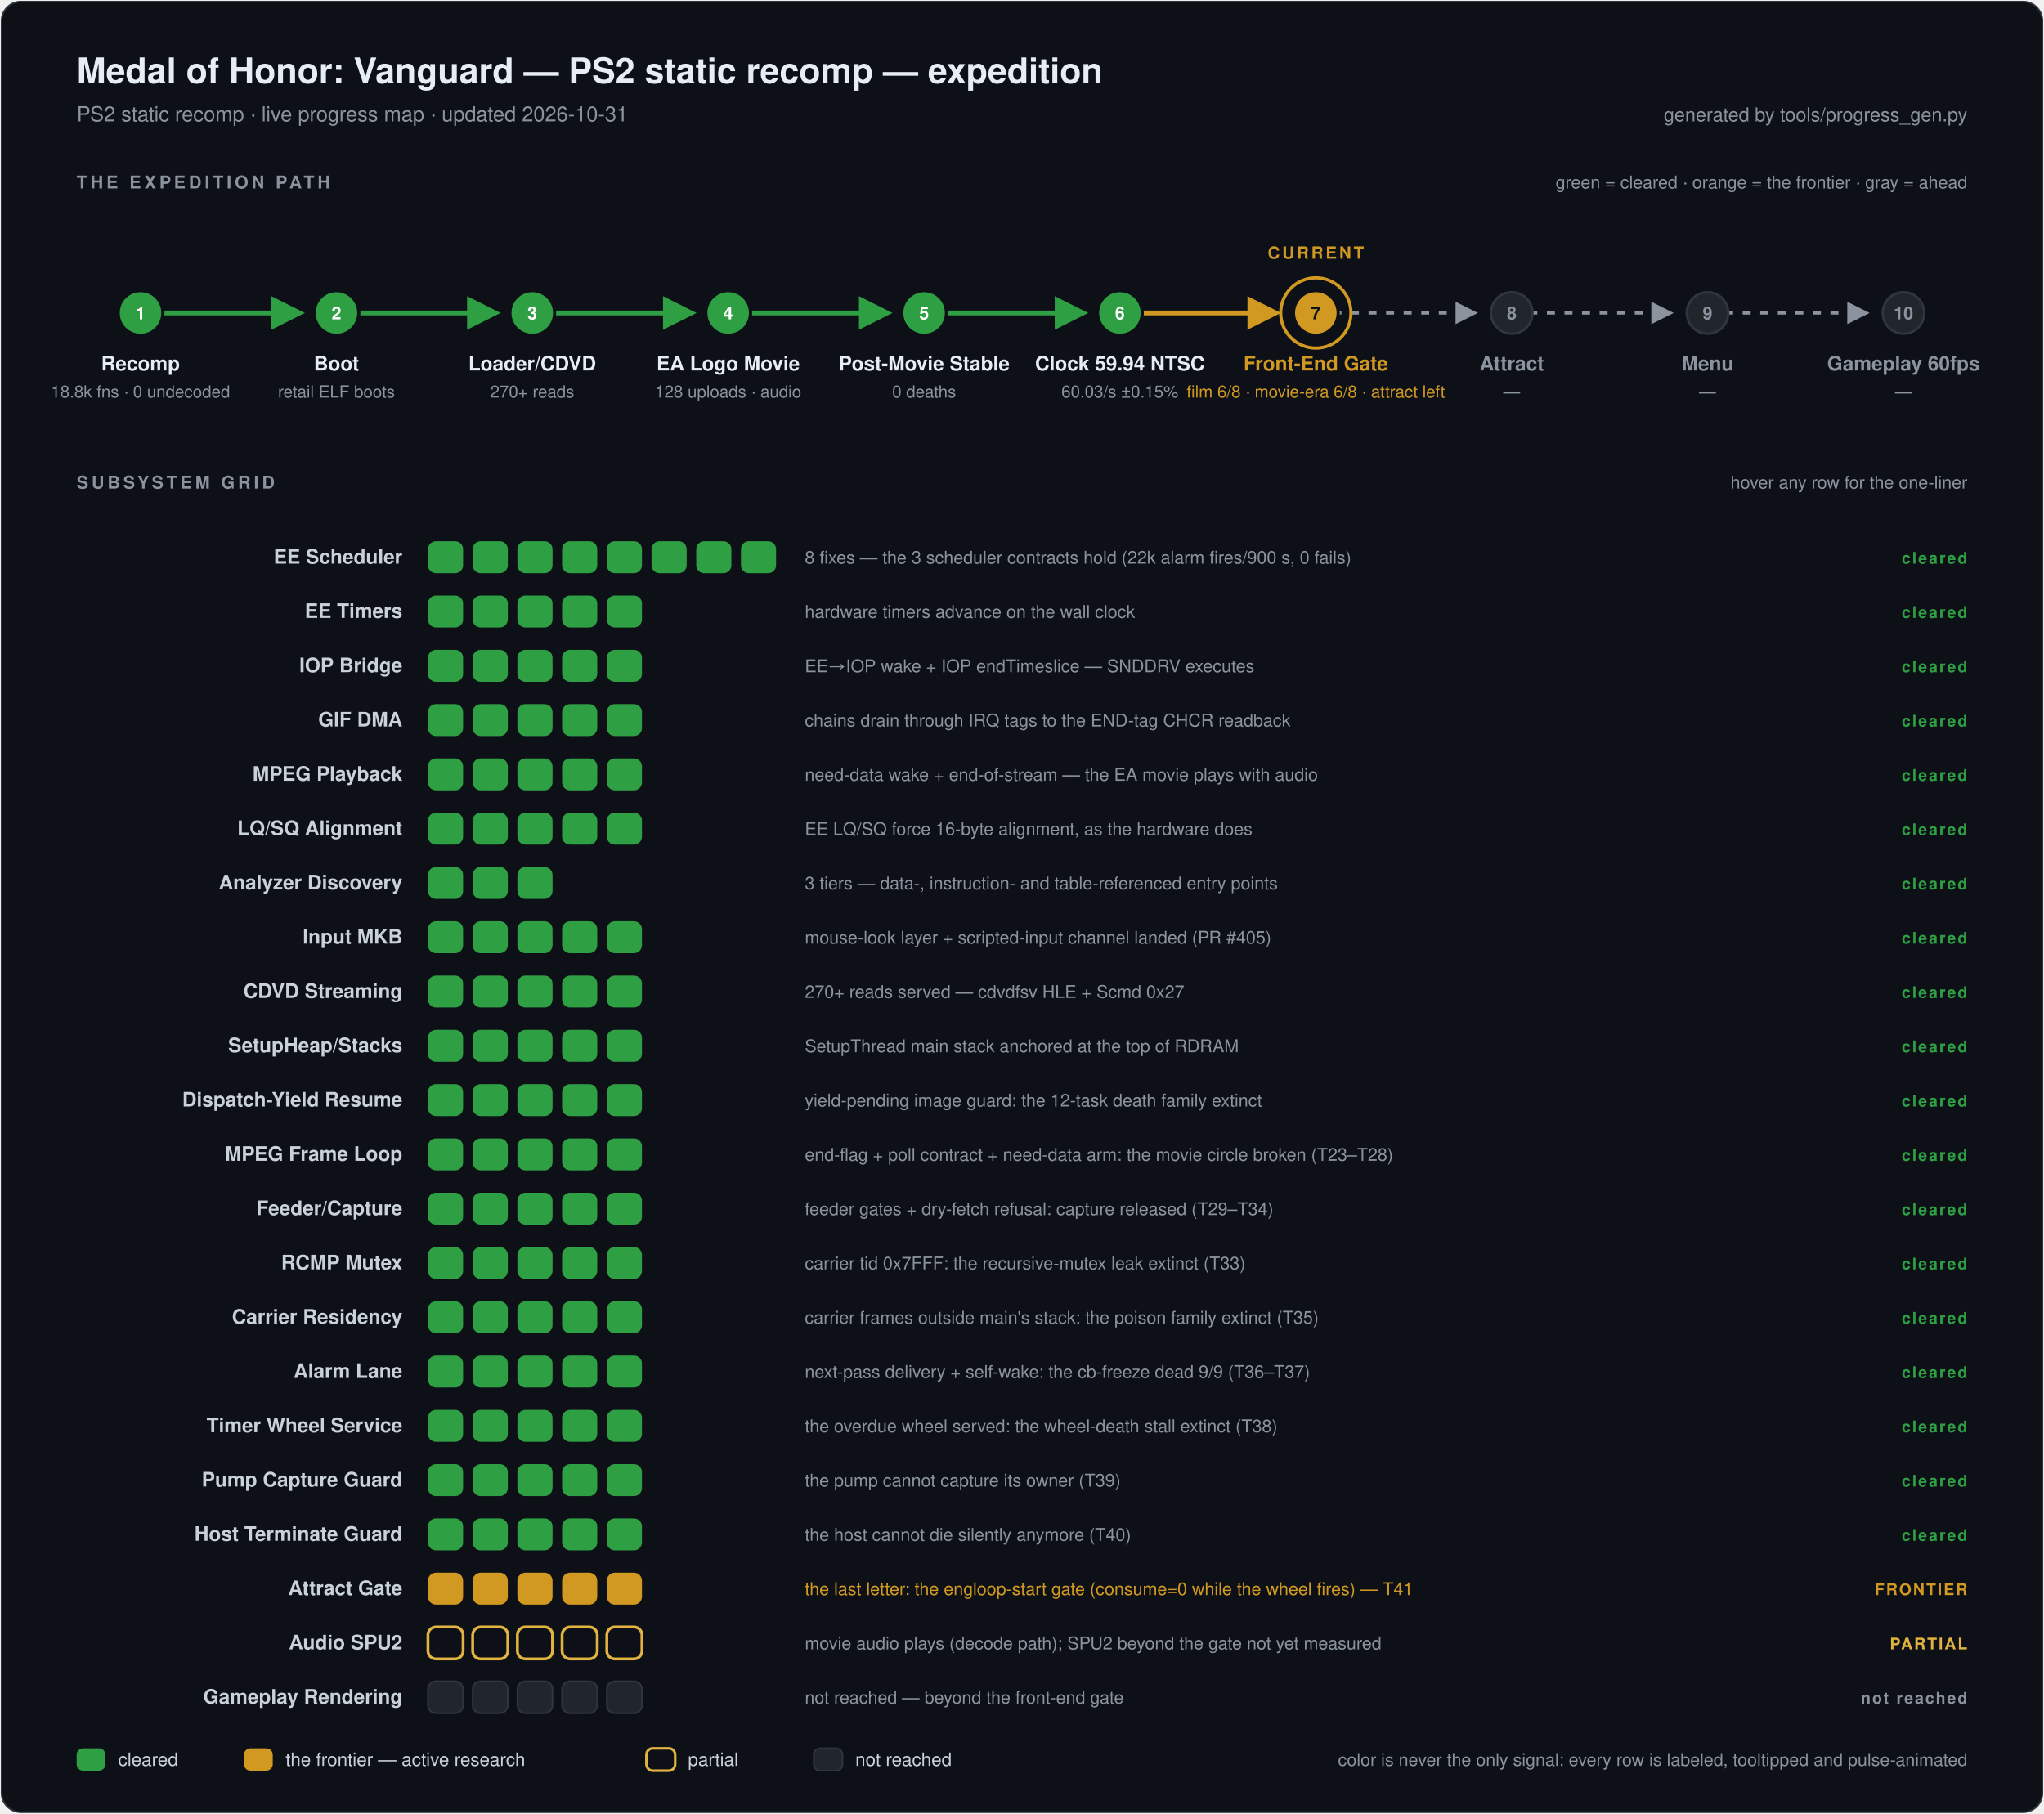
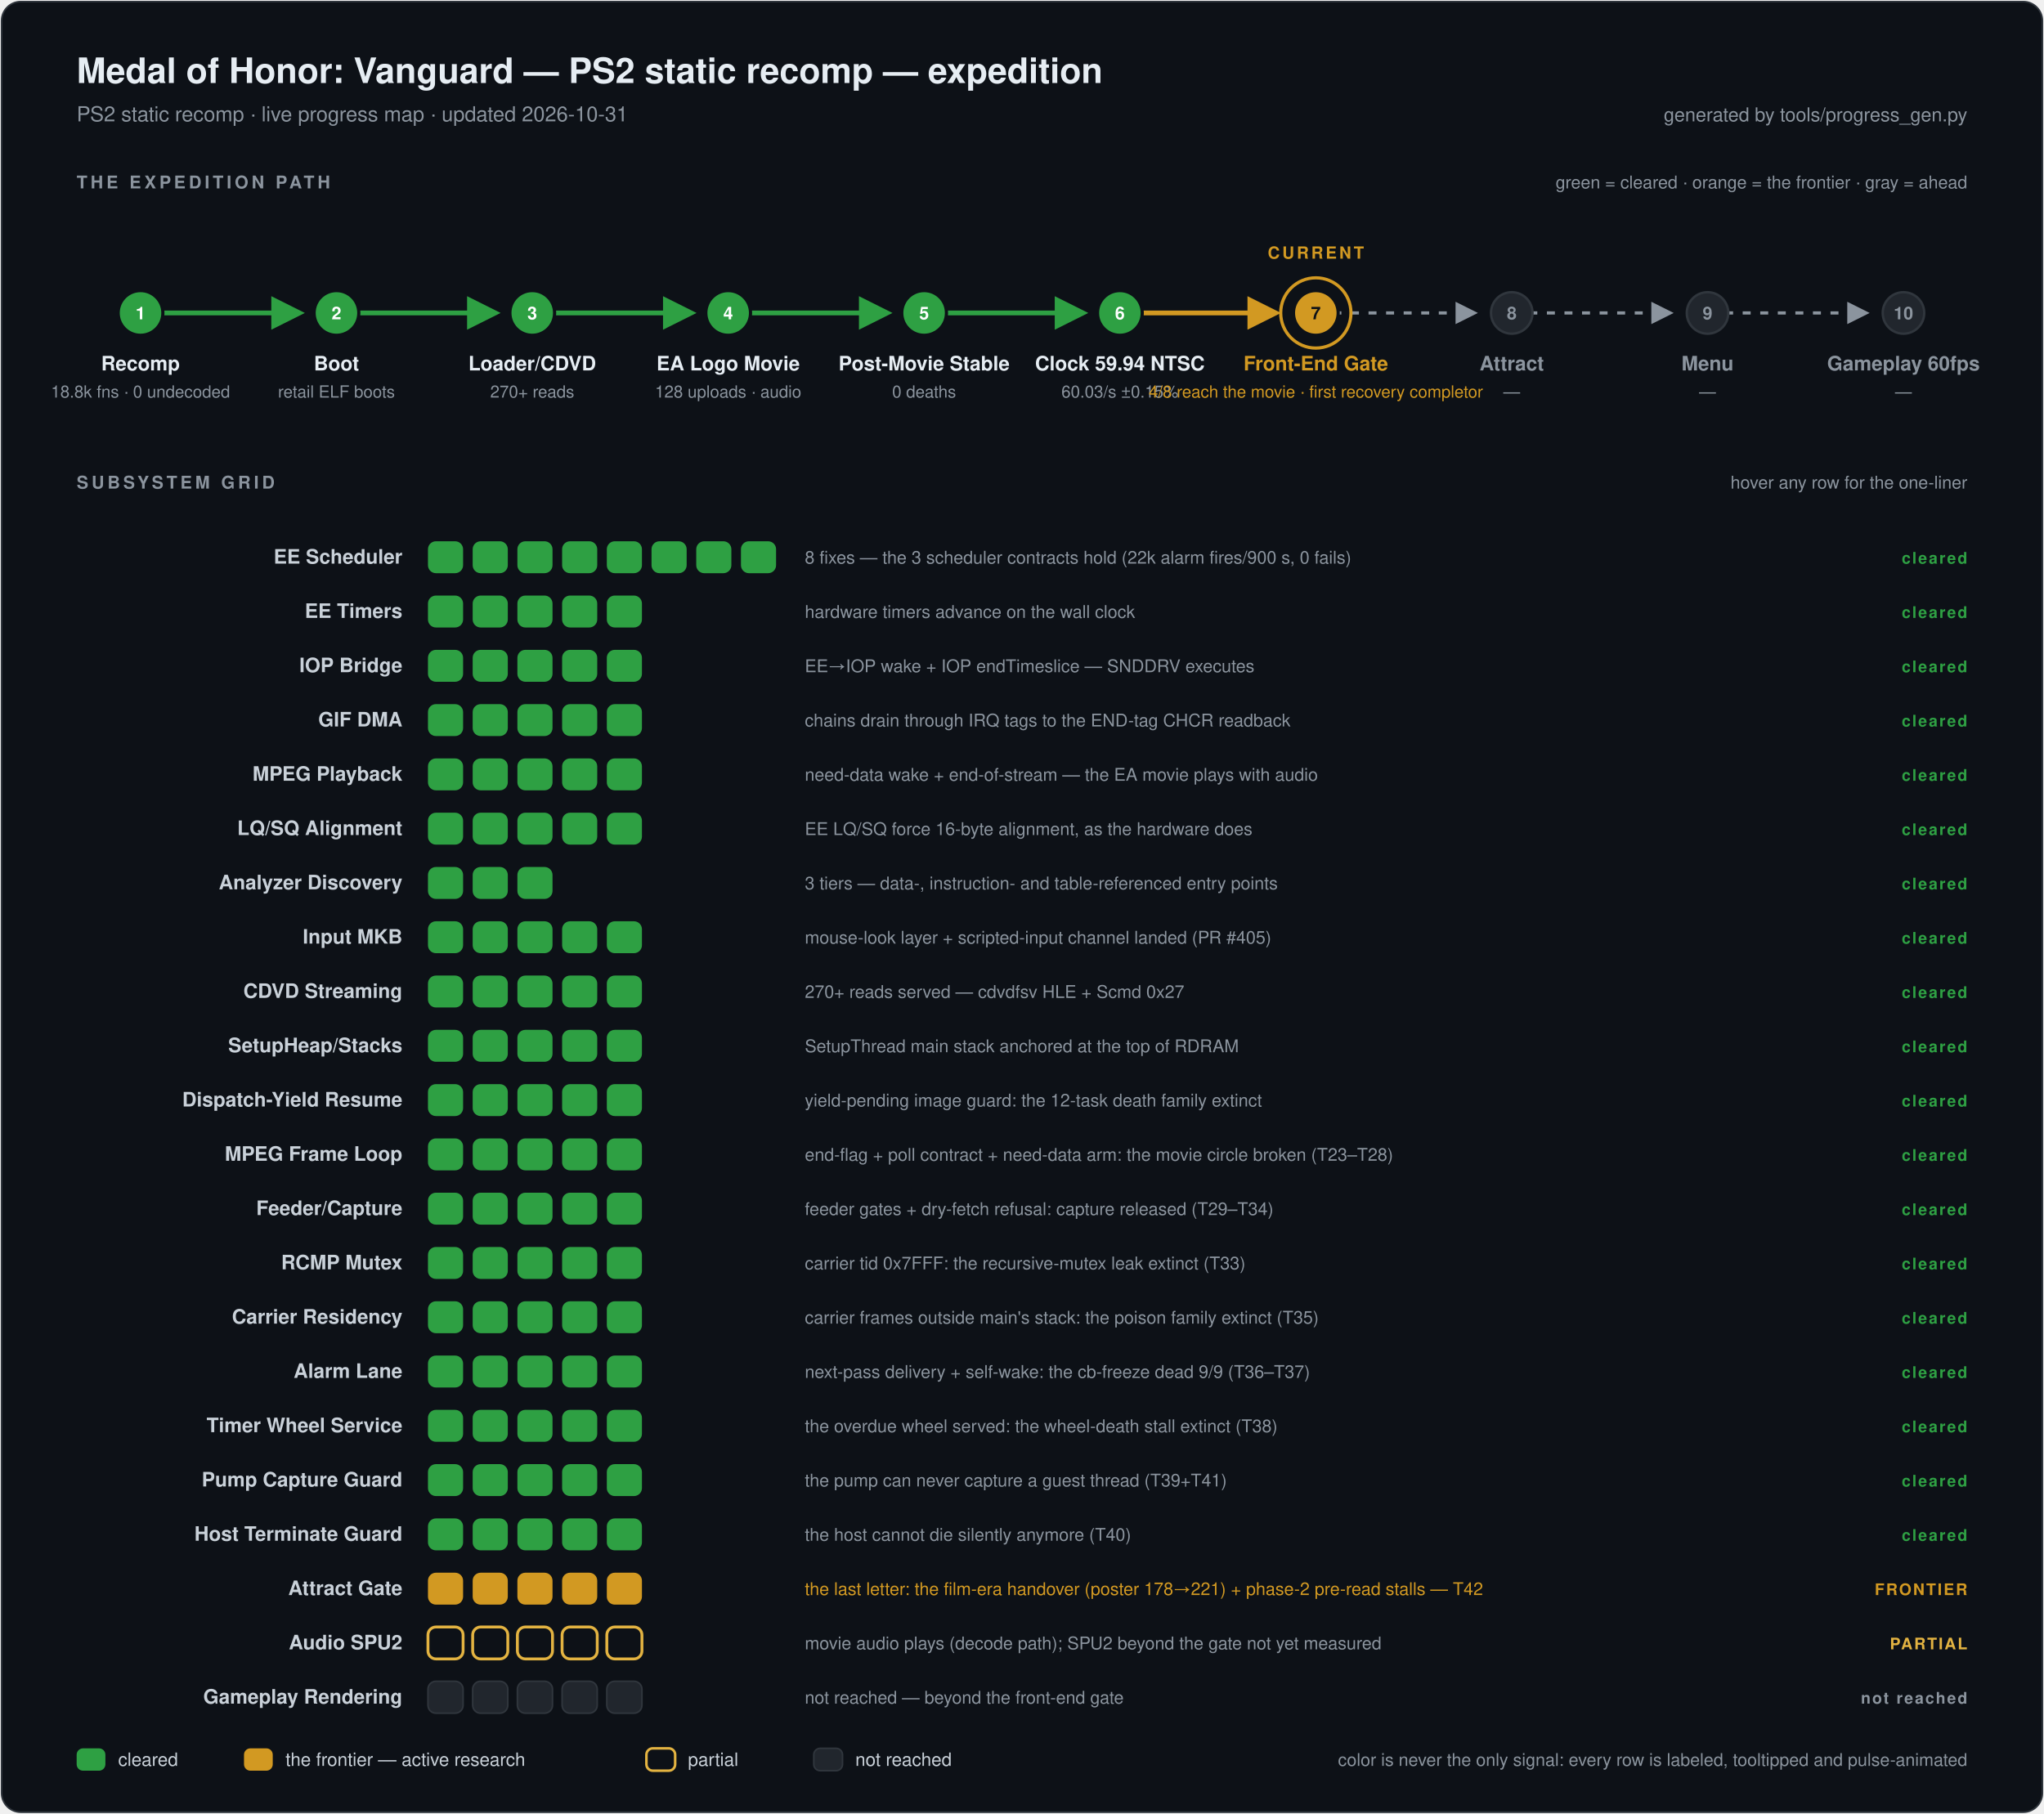
<svg xmlns="http://www.w3.org/2000/svg" viewBox="0 0 1280 1136" width="1280" height="1136" role="img" aria-label="Progress map: expedition path with 6 of 10 stages cleared, currently at the Front-End Gate, and a subsystem grid">
  <style>
.pulse{animation:vgpulse 2.2s ease-in-out infinite}
.pulse2{animation:vgpulse 2.2s ease-in-out .28s infinite}
.pulse3{animation:vgpulse 2.2s ease-in-out .56s infinite}
.pulse4{animation:vgpulse 2.2s ease-in-out .84s infinite}
@keyframes vgpulse{0%,100%{opacity:1}50%{opacity:.32}}
@media (prefers-reduced-motion:reduce){.pulse,.pulse2,.pulse3,.pulse4{animation:none}}
</style>
  <rect x="1" y="1" width="1278" height="1134" rx="12" fill="#0d1117" stroke="#30363d" />
  <text x="48" y="52" fill="#e6edf3" font-size="22" font-weight="700" font-family="ui-sans-serif, system-ui, 'Segoe UI', Helvetica, Arial, sans-serif">Medal of Honor: Vanguard — PS2 static recomp — expedition</text>
  <text x="48" y="76" fill="#8b949e" font-size="13" font-family="ui-sans-serif, system-ui, 'Segoe UI', Helvetica, Arial, sans-serif">PS2 static recomp · live progress map · updated 2026-10-31</text>
  <text x="1232" y="76" fill="#8b949e" font-size="12" text-anchor="end" font-family="ui-sans-serif, system-ui, 'Segoe UI', Helvetica, Arial, sans-serif">generated by tools/progress_gen.py</text>
  <text x="48" y="118" fill="#8b949e" font-size="11" font-weight="700" letter-spacing="2" font-family="ui-sans-serif, system-ui, 'Segoe UI', Helvetica, Arial, sans-serif">THE EXPEDITION PATH</text>
  <text x="1232" y="118" fill="#8b949e" font-size="11" text-anchor="end" font-family="ui-sans-serif, system-ui, 'Segoe UI', Helvetica, Arial, sans-serif">green = cleared · orange = the frontier · gray = ahead</text>
  <defs>
    <marker id="ag" viewBox="0 0 10 10" refX="8" refY="5" markerWidth="7" markerHeight="7" orient="auto-start-reverse">
      <path d="M0,0 L10,5 L0,10 z" fill="#2ea043" />
    </marker>
    <marker id="ao" viewBox="0 0 10 10" refX="8" refY="5" markerWidth="7" markerHeight="7" orient="auto-start-reverse">
      <path d="M0,0 L10,5 L0,10 z" fill="#d29922" />
    </marker>
    <marker id="am" viewBox="0 0 10 10" refX="8" refY="5" markerWidth="7" markerHeight="7" orient="auto-start-reverse">
      <path d="M0,0 L10,5 L0,10 z" fill="#8b949e" />
    </marker>
  </defs>
  <line x1="88.0" y1="196" x2="186.7" y2="196" stroke="#2ea043" stroke-width="3" marker-end="url(#ag)" />
  <line x1="210.7" y1="196" x2="309.3" y2="196" stroke="#2ea043" stroke-width="3" marker-end="url(#ag)" />
  <line x1="333.3" y1="196" x2="432.0" y2="196" stroke="#2ea043" stroke-width="3" marker-end="url(#ag)" />
  <line x1="456.0" y1="196" x2="554.7" y2="196" stroke="#2ea043" stroke-width="3" marker-end="url(#ag)" />
  <line x1="578.7" y1="196" x2="677.3" y2="196" stroke="#2ea043" stroke-width="3" marker-end="url(#ag)" />
  <line x1="701.3" y1="196" x2="798.0" y2="196" stroke="#d29922" stroke-width="3" marker-end="url(#ao)" />
  <line x1="824.0" y1="196" x2="922.7" y2="196" stroke="#8b949e" stroke-width="2" stroke-dasharray="5 6" marker-end="url(#am)" />
  <line x1="946.7" y1="196" x2="1045.3" y2="196" stroke="#8b949e" stroke-width="2" stroke-dasharray="5 6" marker-end="url(#am)" />
  <line x1="1069.3" y1="196" x2="1168.0" y2="196" stroke="#8b949e" stroke-width="2" stroke-dasharray="5 6" marker-end="url(#am)" />
  <g>
    <circle cx="88.0" cy="196" r="15" fill="#0d1117" />
    <circle cx="88.0" cy="196" r="13" fill="#2ea043" />
    <text x="88.0" y="200.0" fill="#ffffff" font-size="11" font-weight="700" text-anchor="middle" font-family="ui-sans-serif, system-ui, 'Segoe UI', Helvetica, Arial, sans-serif">1</text>
  </g>
  <text x="88.0" y="232" fill="#e6edf3" font-size="12.5" font-weight="600" text-anchor="middle" font-family="ui-sans-serif, system-ui, 'Segoe UI', Helvetica, Arial, sans-serif">Recomp</text>
  <text x="88.0" y="249" fill="#8b949e" font-size="10.5" text-anchor="middle" font-family="ui-sans-serif, system-ui, 'Segoe UI', Helvetica, Arial, sans-serif">18.8k fns · 0 undecoded</text>
  <g>
    <circle cx="210.7" cy="196" r="15" fill="#0d1117" />
    <circle cx="210.7" cy="196" r="13" fill="#2ea043" />
    <text x="210.7" y="200.0" fill="#ffffff" font-size="11" font-weight="700" text-anchor="middle" font-family="ui-sans-serif, system-ui, 'Segoe UI', Helvetica, Arial, sans-serif">2</text>
  </g>
  <text x="210.7" y="232" fill="#e6edf3" font-size="12.5" font-weight="600" text-anchor="middle" font-family="ui-sans-serif, system-ui, 'Segoe UI', Helvetica, Arial, sans-serif">Boot</text>
  <text x="210.7" y="249" fill="#8b949e" font-size="10.5" text-anchor="middle" font-family="ui-sans-serif, system-ui, 'Segoe UI', Helvetica, Arial, sans-serif">retail ELF boots</text>
  <g>
    <circle cx="333.3" cy="196" r="15" fill="#0d1117" />
    <circle cx="333.3" cy="196" r="13" fill="#2ea043" />
    <text x="333.3" y="200.0" fill="#ffffff" font-size="11" font-weight="700" text-anchor="middle" font-family="ui-sans-serif, system-ui, 'Segoe UI', Helvetica, Arial, sans-serif">3</text>
  </g>
  <text x="333.3" y="232" fill="#e6edf3" font-size="12.5" font-weight="600" text-anchor="middle" font-family="ui-sans-serif, system-ui, 'Segoe UI', Helvetica, Arial, sans-serif">Loader/CDVD</text>
  <text x="333.3" y="249" fill="#8b949e" font-size="10.5" text-anchor="middle" font-family="ui-sans-serif, system-ui, 'Segoe UI', Helvetica, Arial, sans-serif">270+ reads</text>
  <g>
    <circle cx="456.0" cy="196" r="15" fill="#0d1117" />
    <circle cx="456.0" cy="196" r="13" fill="#2ea043" />
    <text x="456.0" y="200.0" fill="#ffffff" font-size="11" font-weight="700" text-anchor="middle" font-family="ui-sans-serif, system-ui, 'Segoe UI', Helvetica, Arial, sans-serif">4</text>
  </g>
  <text x="456.0" y="232" fill="#e6edf3" font-size="12.5" font-weight="600" text-anchor="middle" font-family="ui-sans-serif, system-ui, 'Segoe UI', Helvetica, Arial, sans-serif">EA Logo Movie</text>
  <text x="456.0" y="249" fill="#8b949e" font-size="10.5" text-anchor="middle" font-family="ui-sans-serif, system-ui, 'Segoe UI', Helvetica, Arial, sans-serif">128 uploads · audio</text>
  <g>
    <circle cx="578.7" cy="196" r="15" fill="#0d1117" />
    <circle cx="578.7" cy="196" r="13" fill="#2ea043" />
    <text x="578.7" y="200.0" fill="#ffffff" font-size="11" font-weight="700" text-anchor="middle" font-family="ui-sans-serif, system-ui, 'Segoe UI', Helvetica, Arial, sans-serif">5</text>
  </g>
  <text x="578.7" y="232" fill="#e6edf3" font-size="12.5" font-weight="600" text-anchor="middle" font-family="ui-sans-serif, system-ui, 'Segoe UI', Helvetica, Arial, sans-serif">Post-Movie Stable</text>
  <text x="578.7" y="249" fill="#8b949e" font-size="10.5" text-anchor="middle" font-family="ui-sans-serif, system-ui, 'Segoe UI', Helvetica, Arial, sans-serif">0 deaths</text>
  <g>
    <circle cx="701.3" cy="196" r="15" fill="#0d1117" />
    <circle cx="701.3" cy="196" r="13" fill="#2ea043" />
    <text x="701.3" y="200.0" fill="#ffffff" font-size="11" font-weight="700" text-anchor="middle" font-family="ui-sans-serif, system-ui, 'Segoe UI', Helvetica, Arial, sans-serif">6</text>
  </g>
  <text x="701.3" y="232" fill="#e6edf3" font-size="12.5" font-weight="600" text-anchor="middle" font-family="ui-sans-serif, system-ui, 'Segoe UI', Helvetica, Arial, sans-serif">Clock 59.94 NTSC</text>
  <text x="701.3" y="249" fill="#8b949e" font-size="10.5" text-anchor="middle" font-family="ui-sans-serif, system-ui, 'Segoe UI', Helvetica, Arial, sans-serif">60.03/s ±0.15%</text>
  <g>
    <circle cx="824.0" cy="196" r="22" fill="none" stroke="#d29922" stroke-width="2" class="pulse" />
    <circle cx="824.0" cy="196" r="15" fill="#0d1117" />
    <circle cx="824.0" cy="196" r="13" fill="#d29922" />
    <text x="824.0" y="200.0" fill="#0d1117" font-size="11" font-weight="700" text-anchor="middle" font-family="ui-sans-serif, system-ui, 'Segoe UI', Helvetica, Arial, sans-serif">7</text>
  </g>
  <text x="824.0" y="162" fill="#d29922" font-size="10.5" font-weight="700" letter-spacing="1.5" text-anchor="middle" font-family="ui-sans-serif, system-ui, 'Segoe UI', Helvetica, Arial, sans-serif" class="pulse">CURRENT</text>
  <text x="824.0" y="232" fill="#d29922" font-size="12.5" font-weight="600" text-anchor="middle" font-family="ui-sans-serif, system-ui, 'Segoe UI', Helvetica, Arial, sans-serif">Front-End Gate</text>
-   <text x="824.0" y="249" fill="#d29922" font-size="10.5" text-anchor="middle" font-family="ui-sans-serif, system-ui, 'Segoe UI', Helvetica, Arial, sans-serif">film 6/8 · movie-era 6/8 · attract left</text>
+   <text x="824.0" y="249" fill="#d29922" font-size="10.5" text-anchor="middle" font-family="ui-sans-serif, system-ui, 'Segoe UI', Helvetica, Arial, sans-serif">4/8 reach the movie · first recovery completor</text>
  <g>
    <circle cx="946.7" cy="196" r="13" fill="#21262d" stroke="#30363d" stroke-width="1.5" />
    <text x="946.7" y="200.0" fill="#8b949e" font-size="11" font-weight="700" text-anchor="middle" font-family="ui-sans-serif, system-ui, 'Segoe UI', Helvetica, Arial, sans-serif">8</text>
  </g>
  <text x="946.7" y="232" fill="#8b949e" font-size="12.5" font-weight="600" text-anchor="middle" font-family="ui-sans-serif, system-ui, 'Segoe UI', Helvetica, Arial, sans-serif">Attract</text>
  <text x="946.7" y="249" fill="#8b949e" font-size="10.5" text-anchor="middle" font-family="ui-sans-serif, system-ui, 'Segoe UI', Helvetica, Arial, sans-serif">—</text>
  <g>
    <circle cx="1069.3" cy="196" r="13" fill="#21262d" stroke="#30363d" stroke-width="1.5" />
    <text x="1069.3" y="200.0" fill="#8b949e" font-size="11" font-weight="700" text-anchor="middle" font-family="ui-sans-serif, system-ui, 'Segoe UI', Helvetica, Arial, sans-serif">9</text>
  </g>
  <text x="1069.3" y="232" fill="#8b949e" font-size="12.5" font-weight="600" text-anchor="middle" font-family="ui-sans-serif, system-ui, 'Segoe UI', Helvetica, Arial, sans-serif">Menu</text>
  <text x="1069.3" y="249" fill="#8b949e" font-size="10.5" text-anchor="middle" font-family="ui-sans-serif, system-ui, 'Segoe UI', Helvetica, Arial, sans-serif">—</text>
  <g>
    <circle cx="1192.0" cy="196" r="13" fill="#21262d" stroke="#30363d" stroke-width="1.5" />
    <text x="1192.0" y="200.0" fill="#8b949e" font-size="11" font-weight="700" text-anchor="middle" font-family="ui-sans-serif, system-ui, 'Segoe UI', Helvetica, Arial, sans-serif">10</text>
  </g>
  <text x="1192.0" y="232" fill="#8b949e" font-size="12.5" font-weight="600" text-anchor="middle" font-family="ui-sans-serif, system-ui, 'Segoe UI', Helvetica, Arial, sans-serif">Gameplay 60fps</text>
  <text x="1192.0" y="249" fill="#8b949e" font-size="10.5" text-anchor="middle" font-family="ui-sans-serif, system-ui, 'Segoe UI', Helvetica, Arial, sans-serif">—</text>
  <text x="48" y="306" fill="#8b949e" font-size="11" font-weight="700" letter-spacing="2" font-family="ui-sans-serif, system-ui, 'Segoe UI', Helvetica, Arial, sans-serif">SUBSYSTEM GRID</text>
  <text x="1232" y="306" fill="#8b949e" font-size="11" text-anchor="end" font-family="ui-sans-serif, system-ui, 'Segoe UI', Helvetica, Arial, sans-serif">hover any row for the one-liner</text>
  <g>
    <text x="252" y="353.0" fill="#c9d1d9" font-size="12.5" font-weight="600" text-anchor="end" font-family="ui-sans-serif, system-ui, 'Segoe UI', Helvetica, Arial, sans-serif">EE Scheduler</text>
    <rect x="268" y="339.0" width="22" height="20" rx="5" fill="#2ea043" />
    <rect x="296" y="339.0" width="22" height="20" rx="5" fill="#2ea043" />
    <rect x="324" y="339.0" width="22" height="20" rx="5" fill="#2ea043" />
    <rect x="352" y="339.0" width="22" height="20" rx="5" fill="#2ea043" />
    <rect x="380" y="339.0" width="22" height="20" rx="5" fill="#2ea043" />
    <rect x="408" y="339.0" width="22" height="20" rx="5" fill="#2ea043" />
    <rect x="436" y="339.0" width="22" height="20" rx="5" fill="#2ea043" />
    <rect x="464" y="339.0" width="22" height="20" rx="5" fill="#2ea043" />
    <text x="504" y="353.0" fill="#8b949e" font-size="11" font-family="ui-sans-serif, system-ui, 'Segoe UI', Helvetica, Arial, sans-serif">8 fixes — the 3 scheduler contracts hold (22k alarm fires/900 s, 0 fails)</text>
    <text x="1232" y="353.0" fill="#2ea043" font-size="10" font-weight="600" letter-spacing="1" text-anchor="end" font-family="ui-sans-serif, system-ui, 'Segoe UI', Helvetica, Arial, sans-serif">cleared</text>
  </g>
  <g>
    <text x="252" y="387.0" fill="#c9d1d9" font-size="12.5" font-weight="600" text-anchor="end" font-family="ui-sans-serif, system-ui, 'Segoe UI', Helvetica, Arial, sans-serif">EE Timers</text>
    <rect x="268" y="373.0" width="22" height="20" rx="5" fill="#2ea043" />
    <rect x="296" y="373.0" width="22" height="20" rx="5" fill="#2ea043" />
    <rect x="324" y="373.0" width="22" height="20" rx="5" fill="#2ea043" />
    <rect x="352" y="373.0" width="22" height="20" rx="5" fill="#2ea043" />
    <rect x="380" y="373.0" width="22" height="20" rx="5" fill="#2ea043" />
    <text x="504" y="387.0" fill="#8b949e" font-size="11" font-family="ui-sans-serif, system-ui, 'Segoe UI', Helvetica, Arial, sans-serif">hardware timers advance on the wall clock</text>
    <text x="1232" y="387.0" fill="#2ea043" font-size="10" font-weight="600" letter-spacing="1" text-anchor="end" font-family="ui-sans-serif, system-ui, 'Segoe UI', Helvetica, Arial, sans-serif">cleared</text>
  </g>
  <g>
    <text x="252" y="421.0" fill="#c9d1d9" font-size="12.5" font-weight="600" text-anchor="end" font-family="ui-sans-serif, system-ui, 'Segoe UI', Helvetica, Arial, sans-serif">IOP Bridge</text>
    <rect x="268" y="407.0" width="22" height="20" rx="5" fill="#2ea043" />
    <rect x="296" y="407.0" width="22" height="20" rx="5" fill="#2ea043" />
    <rect x="324" y="407.0" width="22" height="20" rx="5" fill="#2ea043" />
    <rect x="352" y="407.0" width="22" height="20" rx="5" fill="#2ea043" />
    <rect x="380" y="407.0" width="22" height="20" rx="5" fill="#2ea043" />
    <text x="504" y="421.0" fill="#8b949e" font-size="11" font-family="ui-sans-serif, system-ui, 'Segoe UI', Helvetica, Arial, sans-serif">EE→IOP wake + IOP endTimeslice — SNDDRV executes</text>
    <text x="1232" y="421.0" fill="#2ea043" font-size="10" font-weight="600" letter-spacing="1" text-anchor="end" font-family="ui-sans-serif, system-ui, 'Segoe UI', Helvetica, Arial, sans-serif">cleared</text>
  </g>
  <g>
    <text x="252" y="455.0" fill="#c9d1d9" font-size="12.5" font-weight="600" text-anchor="end" font-family="ui-sans-serif, system-ui, 'Segoe UI', Helvetica, Arial, sans-serif">GIF DMA</text>
    <rect x="268" y="441.0" width="22" height="20" rx="5" fill="#2ea043" />
    <rect x="296" y="441.0" width="22" height="20" rx="5" fill="#2ea043" />
    <rect x="324" y="441.0" width="22" height="20" rx="5" fill="#2ea043" />
    <rect x="352" y="441.0" width="22" height="20" rx="5" fill="#2ea043" />
    <rect x="380" y="441.0" width="22" height="20" rx="5" fill="#2ea043" />
    <text x="504" y="455.0" fill="#8b949e" font-size="11" font-family="ui-sans-serif, system-ui, 'Segoe UI', Helvetica, Arial, sans-serif">chains drain through IRQ tags to the END-tag CHCR readback</text>
    <text x="1232" y="455.0" fill="#2ea043" font-size="10" font-weight="600" letter-spacing="1" text-anchor="end" font-family="ui-sans-serif, system-ui, 'Segoe UI', Helvetica, Arial, sans-serif">cleared</text>
  </g>
  <g>
    <text x="252" y="489.0" fill="#c9d1d9" font-size="12.5" font-weight="600" text-anchor="end" font-family="ui-sans-serif, system-ui, 'Segoe UI', Helvetica, Arial, sans-serif">MPEG Playback</text>
    <rect x="268" y="475.0" width="22" height="20" rx="5" fill="#2ea043" />
    <rect x="296" y="475.0" width="22" height="20" rx="5" fill="#2ea043" />
    <rect x="324" y="475.0" width="22" height="20" rx="5" fill="#2ea043" />
    <rect x="352" y="475.0" width="22" height="20" rx="5" fill="#2ea043" />
    <rect x="380" y="475.0" width="22" height="20" rx="5" fill="#2ea043" />
    <text x="504" y="489.0" fill="#8b949e" font-size="11" font-family="ui-sans-serif, system-ui, 'Segoe UI', Helvetica, Arial, sans-serif">need-data wake + end-of-stream — the EA movie plays with audio</text>
    <text x="1232" y="489.0" fill="#2ea043" font-size="10" font-weight="600" letter-spacing="1" text-anchor="end" font-family="ui-sans-serif, system-ui, 'Segoe UI', Helvetica, Arial, sans-serif">cleared</text>
  </g>
  <g>
    <text x="252" y="523.0" fill="#c9d1d9" font-size="12.5" font-weight="600" text-anchor="end" font-family="ui-sans-serif, system-ui, 'Segoe UI', Helvetica, Arial, sans-serif">LQ/SQ Alignment</text>
    <rect x="268" y="509.0" width="22" height="20" rx="5" fill="#2ea043" />
    <rect x="296" y="509.0" width="22" height="20" rx="5" fill="#2ea043" />
    <rect x="324" y="509.0" width="22" height="20" rx="5" fill="#2ea043" />
    <rect x="352" y="509.0" width="22" height="20" rx="5" fill="#2ea043" />
    <rect x="380" y="509.0" width="22" height="20" rx="5" fill="#2ea043" />
    <text x="504" y="523.0" fill="#8b949e" font-size="11" font-family="ui-sans-serif, system-ui, 'Segoe UI', Helvetica, Arial, sans-serif">EE LQ/SQ force 16-byte alignment, as the hardware does</text>
    <text x="1232" y="523.0" fill="#2ea043" font-size="10" font-weight="600" letter-spacing="1" text-anchor="end" font-family="ui-sans-serif, system-ui, 'Segoe UI', Helvetica, Arial, sans-serif">cleared</text>
  </g>
  <g>
    <text x="252" y="557.0" fill="#c9d1d9" font-size="12.5" font-weight="600" text-anchor="end" font-family="ui-sans-serif, system-ui, 'Segoe UI', Helvetica, Arial, sans-serif">Analyzer Discovery</text>
    <rect x="268" y="543.0" width="22" height="20" rx="5" fill="#2ea043" />
    <rect x="296" y="543.0" width="22" height="20" rx="5" fill="#2ea043" />
    <rect x="324" y="543.0" width="22" height="20" rx="5" fill="#2ea043" />
    <text x="504" y="557.0" fill="#8b949e" font-size="11" font-family="ui-sans-serif, system-ui, 'Segoe UI', Helvetica, Arial, sans-serif">3 tiers — data-, instruction- and table-referenced entry points</text>
    <text x="1232" y="557.0" fill="#2ea043" font-size="10" font-weight="600" letter-spacing="1" text-anchor="end" font-family="ui-sans-serif, system-ui, 'Segoe UI', Helvetica, Arial, sans-serif">cleared</text>
  </g>
  <g>
    <text x="252" y="591.0" fill="#c9d1d9" font-size="12.5" font-weight="600" text-anchor="end" font-family="ui-sans-serif, system-ui, 'Segoe UI', Helvetica, Arial, sans-serif">Input MKB</text>
    <rect x="268" y="577.0" width="22" height="20" rx="5" fill="#2ea043" />
    <rect x="296" y="577.0" width="22" height="20" rx="5" fill="#2ea043" />
    <rect x="324" y="577.0" width="22" height="20" rx="5" fill="#2ea043" />
    <rect x="352" y="577.0" width="22" height="20" rx="5" fill="#2ea043" />
    <rect x="380" y="577.0" width="22" height="20" rx="5" fill="#2ea043" />
    <text x="504" y="591.0" fill="#8b949e" font-size="11" font-family="ui-sans-serif, system-ui, 'Segoe UI', Helvetica, Arial, sans-serif">mouse-look layer + scripted-input channel landed (PR #405)</text>
    <text x="1232" y="591.0" fill="#2ea043" font-size="10" font-weight="600" letter-spacing="1" text-anchor="end" font-family="ui-sans-serif, system-ui, 'Segoe UI', Helvetica, Arial, sans-serif">cleared</text>
  </g>
  <g>
    <text x="252" y="625.0" fill="#c9d1d9" font-size="12.5" font-weight="600" text-anchor="end" font-family="ui-sans-serif, system-ui, 'Segoe UI', Helvetica, Arial, sans-serif">CDVD Streaming</text>
    <rect x="268" y="611.0" width="22" height="20" rx="5" fill="#2ea043" />
    <rect x="296" y="611.0" width="22" height="20" rx="5" fill="#2ea043" />
    <rect x="324" y="611.0" width="22" height="20" rx="5" fill="#2ea043" />
    <rect x="352" y="611.0" width="22" height="20" rx="5" fill="#2ea043" />
    <rect x="380" y="611.0" width="22" height="20" rx="5" fill="#2ea043" />
    <text x="504" y="625.0" fill="#8b949e" font-size="11" font-family="ui-sans-serif, system-ui, 'Segoe UI', Helvetica, Arial, sans-serif">270+ reads served — cdvdfsv HLE + Scmd 0x27</text>
    <text x="1232" y="625.0" fill="#2ea043" font-size="10" font-weight="600" letter-spacing="1" text-anchor="end" font-family="ui-sans-serif, system-ui, 'Segoe UI', Helvetica, Arial, sans-serif">cleared</text>
  </g>
  <g>
    <text x="252" y="659.0" fill="#c9d1d9" font-size="12.5" font-weight="600" text-anchor="end" font-family="ui-sans-serif, system-ui, 'Segoe UI', Helvetica, Arial, sans-serif">SetupHeap/Stacks</text>
    <rect x="268" y="645.0" width="22" height="20" rx="5" fill="#2ea043" />
    <rect x="296" y="645.0" width="22" height="20" rx="5" fill="#2ea043" />
    <rect x="324" y="645.0" width="22" height="20" rx="5" fill="#2ea043" />
    <rect x="352" y="645.0" width="22" height="20" rx="5" fill="#2ea043" />
    <rect x="380" y="645.0" width="22" height="20" rx="5" fill="#2ea043" />
    <text x="504" y="659.0" fill="#8b949e" font-size="11" font-family="ui-sans-serif, system-ui, 'Segoe UI', Helvetica, Arial, sans-serif">SetupThread main stack anchored at the top of RDRAM</text>
    <text x="1232" y="659.0" fill="#2ea043" font-size="10" font-weight="600" letter-spacing="1" text-anchor="end" font-family="ui-sans-serif, system-ui, 'Segoe UI', Helvetica, Arial, sans-serif">cleared</text>
  </g>
  <g>
    <text x="252" y="693.0" fill="#c9d1d9" font-size="12.5" font-weight="600" text-anchor="end" font-family="ui-sans-serif, system-ui, 'Segoe UI', Helvetica, Arial, sans-serif">Dispatch-Yield Resume</text>
    <rect x="268" y="679.0" width="22" height="20" rx="5" fill="#2ea043" />
    <rect x="296" y="679.0" width="22" height="20" rx="5" fill="#2ea043" />
    <rect x="324" y="679.0" width="22" height="20" rx="5" fill="#2ea043" />
    <rect x="352" y="679.0" width="22" height="20" rx="5" fill="#2ea043" />
    <rect x="380" y="679.0" width="22" height="20" rx="5" fill="#2ea043" />
    <text x="504" y="693.0" fill="#8b949e" font-size="11" font-family="ui-sans-serif, system-ui, 'Segoe UI', Helvetica, Arial, sans-serif">yield-pending image guard: the 12-task death family extinct</text>
    <text x="1232" y="693.0" fill="#2ea043" font-size="10" font-weight="600" letter-spacing="1" text-anchor="end" font-family="ui-sans-serif, system-ui, 'Segoe UI', Helvetica, Arial, sans-serif">cleared</text>
  </g>
  <g>
    <text x="252" y="727.0" fill="#c9d1d9" font-size="12.5" font-weight="600" text-anchor="end" font-family="ui-sans-serif, system-ui, 'Segoe UI', Helvetica, Arial, sans-serif">MPEG Frame Loop</text>
    <rect x="268" y="713.0" width="22" height="20" rx="5" fill="#2ea043" />
    <rect x="296" y="713.0" width="22" height="20" rx="5" fill="#2ea043" />
    <rect x="324" y="713.0" width="22" height="20" rx="5" fill="#2ea043" />
    <rect x="352" y="713.0" width="22" height="20" rx="5" fill="#2ea043" />
    <rect x="380" y="713.0" width="22" height="20" rx="5" fill="#2ea043" />
    <text x="504" y="727.0" fill="#8b949e" font-size="11" font-family="ui-sans-serif, system-ui, 'Segoe UI', Helvetica, Arial, sans-serif">end-flag + poll contract + need-data arm: the movie circle broken (T23–T28)</text>
    <text x="1232" y="727.0" fill="#2ea043" font-size="10" font-weight="600" letter-spacing="1" text-anchor="end" font-family="ui-sans-serif, system-ui, 'Segoe UI', Helvetica, Arial, sans-serif">cleared</text>
  </g>
  <g>
    <text x="252" y="761.0" fill="#c9d1d9" font-size="12.5" font-weight="600" text-anchor="end" font-family="ui-sans-serif, system-ui, 'Segoe UI', Helvetica, Arial, sans-serif">Feeder/Capture</text>
    <rect x="268" y="747.0" width="22" height="20" rx="5" fill="#2ea043" />
    <rect x="296" y="747.0" width="22" height="20" rx="5" fill="#2ea043" />
    <rect x="324" y="747.0" width="22" height="20" rx="5" fill="#2ea043" />
    <rect x="352" y="747.0" width="22" height="20" rx="5" fill="#2ea043" />
    <rect x="380" y="747.0" width="22" height="20" rx="5" fill="#2ea043" />
    <text x="504" y="761.0" fill="#8b949e" font-size="11" font-family="ui-sans-serif, system-ui, 'Segoe UI', Helvetica, Arial, sans-serif">feeder gates + dry-fetch refusal: capture released (T29–T34)</text>
    <text x="1232" y="761.0" fill="#2ea043" font-size="10" font-weight="600" letter-spacing="1" text-anchor="end" font-family="ui-sans-serif, system-ui, 'Segoe UI', Helvetica, Arial, sans-serif">cleared</text>
  </g>
  <g>
    <text x="252" y="795.0" fill="#c9d1d9" font-size="12.5" font-weight="600" text-anchor="end" font-family="ui-sans-serif, system-ui, 'Segoe UI', Helvetica, Arial, sans-serif">RCMP Mutex</text>
    <rect x="268" y="781.0" width="22" height="20" rx="5" fill="#2ea043" />
    <rect x="296" y="781.0" width="22" height="20" rx="5" fill="#2ea043" />
    <rect x="324" y="781.0" width="22" height="20" rx="5" fill="#2ea043" />
    <rect x="352" y="781.0" width="22" height="20" rx="5" fill="#2ea043" />
    <rect x="380" y="781.0" width="22" height="20" rx="5" fill="#2ea043" />
    <text x="504" y="795.0" fill="#8b949e" font-size="11" font-family="ui-sans-serif, system-ui, 'Segoe UI', Helvetica, Arial, sans-serif">carrier tid 0x7FFF: the recursive-mutex leak extinct (T33)</text>
    <text x="1232" y="795.0" fill="#2ea043" font-size="10" font-weight="600" letter-spacing="1" text-anchor="end" font-family="ui-sans-serif, system-ui, 'Segoe UI', Helvetica, Arial, sans-serif">cleared</text>
  </g>
  <g>
    <text x="252" y="829.0" fill="#c9d1d9" font-size="12.5" font-weight="600" text-anchor="end" font-family="ui-sans-serif, system-ui, 'Segoe UI', Helvetica, Arial, sans-serif">Carrier Residency</text>
    <rect x="268" y="815.0" width="22" height="20" rx="5" fill="#2ea043" />
    <rect x="296" y="815.0" width="22" height="20" rx="5" fill="#2ea043" />
    <rect x="324" y="815.0" width="22" height="20" rx="5" fill="#2ea043" />
    <rect x="352" y="815.0" width="22" height="20" rx="5" fill="#2ea043" />
    <rect x="380" y="815.0" width="22" height="20" rx="5" fill="#2ea043" />
    <text x="504" y="829.0" fill="#8b949e" font-size="11" font-family="ui-sans-serif, system-ui, 'Segoe UI', Helvetica, Arial, sans-serif">carrier frames outside main's stack: the poison family extinct (T35)</text>
    <text x="1232" y="829.0" fill="#2ea043" font-size="10" font-weight="600" letter-spacing="1" text-anchor="end" font-family="ui-sans-serif, system-ui, 'Segoe UI', Helvetica, Arial, sans-serif">cleared</text>
  </g>
  <g>
    <text x="252" y="863.0" fill="#c9d1d9" font-size="12.5" font-weight="600" text-anchor="end" font-family="ui-sans-serif, system-ui, 'Segoe UI', Helvetica, Arial, sans-serif">Alarm Lane</text>
    <rect x="268" y="849.0" width="22" height="20" rx="5" fill="#2ea043" />
    <rect x="296" y="849.0" width="22" height="20" rx="5" fill="#2ea043" />
    <rect x="324" y="849.0" width="22" height="20" rx="5" fill="#2ea043" />
    <rect x="352" y="849.0" width="22" height="20" rx="5" fill="#2ea043" />
    <rect x="380" y="849.0" width="22" height="20" rx="5" fill="#2ea043" />
    <text x="504" y="863.0" fill="#8b949e" font-size="11" font-family="ui-sans-serif, system-ui, 'Segoe UI', Helvetica, Arial, sans-serif">next-pass delivery + self-wake: the cb-freeze dead 9/9 (T36–T37)</text>
    <text x="1232" y="863.0" fill="#2ea043" font-size="10" font-weight="600" letter-spacing="1" text-anchor="end" font-family="ui-sans-serif, system-ui, 'Segoe UI', Helvetica, Arial, sans-serif">cleared</text>
  </g>
  <g>
    <text x="252" y="897.0" fill="#c9d1d9" font-size="12.5" font-weight="600" text-anchor="end" font-family="ui-sans-serif, system-ui, 'Segoe UI', Helvetica, Arial, sans-serif">Timer Wheel Service</text>
    <rect x="268" y="883.0" width="22" height="20" rx="5" fill="#2ea043" />
    <rect x="296" y="883.0" width="22" height="20" rx="5" fill="#2ea043" />
    <rect x="324" y="883.0" width="22" height="20" rx="5" fill="#2ea043" />
    <rect x="352" y="883.0" width="22" height="20" rx="5" fill="#2ea043" />
    <rect x="380" y="883.0" width="22" height="20" rx="5" fill="#2ea043" />
    <text x="504" y="897.0" fill="#8b949e" font-size="11" font-family="ui-sans-serif, system-ui, 'Segoe UI', Helvetica, Arial, sans-serif">the overdue wheel served: the wheel-death stall extinct (T38)</text>
    <text x="1232" y="897.0" fill="#2ea043" font-size="10" font-weight="600" letter-spacing="1" text-anchor="end" font-family="ui-sans-serif, system-ui, 'Segoe UI', Helvetica, Arial, sans-serif">cleared</text>
  </g>
  <g>
    <text x="252" y="931.0" fill="#c9d1d9" font-size="12.5" font-weight="600" text-anchor="end" font-family="ui-sans-serif, system-ui, 'Segoe UI', Helvetica, Arial, sans-serif">Pump Capture Guard</text>
    <rect x="268" y="917.0" width="22" height="20" rx="5" fill="#2ea043" />
    <rect x="296" y="917.0" width="22" height="20" rx="5" fill="#2ea043" />
    <rect x="324" y="917.0" width="22" height="20" rx="5" fill="#2ea043" />
    <rect x="352" y="917.0" width="22" height="20" rx="5" fill="#2ea043" />
    <rect x="380" y="917.0" width="22" height="20" rx="5" fill="#2ea043" />
-     <text x="504" y="931.0" fill="#8b949e" font-size="11" font-family="ui-sans-serif, system-ui, 'Segoe UI', Helvetica, Arial, sans-serif">the pump cannot capture its owner (T39)</text>
+     <text x="504" y="931.0" fill="#8b949e" font-size="11" font-family="ui-sans-serif, system-ui, 'Segoe UI', Helvetica, Arial, sans-serif">the pump can never capture a guest thread (T39+T41)</text>
    <text x="1232" y="931.0" fill="#2ea043" font-size="10" font-weight="600" letter-spacing="1" text-anchor="end" font-family="ui-sans-serif, system-ui, 'Segoe UI', Helvetica, Arial, sans-serif">cleared</text>
  </g>
  <g>
    <text x="252" y="965.0" fill="#c9d1d9" font-size="12.5" font-weight="600" text-anchor="end" font-family="ui-sans-serif, system-ui, 'Segoe UI', Helvetica, Arial, sans-serif">Host Terminate Guard</text>
    <rect x="268" y="951.0" width="22" height="20" rx="5" fill="#2ea043" />
    <rect x="296" y="951.0" width="22" height="20" rx="5" fill="#2ea043" />
    <rect x="324" y="951.0" width="22" height="20" rx="5" fill="#2ea043" />
    <rect x="352" y="951.0" width="22" height="20" rx="5" fill="#2ea043" />
    <rect x="380" y="951.0" width="22" height="20" rx="5" fill="#2ea043" />
    <text x="504" y="965.0" fill="#8b949e" font-size="11" font-family="ui-sans-serif, system-ui, 'Segoe UI', Helvetica, Arial, sans-serif">the host cannot die silently anymore (T40)</text>
    <text x="1232" y="965.0" fill="#2ea043" font-size="10" font-weight="600" letter-spacing="1" text-anchor="end" font-family="ui-sans-serif, system-ui, 'Segoe UI', Helvetica, Arial, sans-serif">cleared</text>
  </g>
  <g>
    <text x="252" y="999.0" fill="#c9d1d9" font-size="12.5" font-weight="600" text-anchor="end" font-family="ui-sans-serif, system-ui, 'Segoe UI', Helvetica, Arial, sans-serif">Attract Gate</text>
    <rect x="268" y="985.0" width="22" height="20" rx="5" fill="#d29922" class="pulse" />
    <rect x="296" y="985.0" width="22" height="20" rx="5" fill="#d29922" class="pulse2" />
    <rect x="324" y="985.0" width="22" height="20" rx="5" fill="#d29922" class="pulse3" />
    <rect x="352" y="985.0" width="22" height="20" rx="5" fill="#d29922" class="pulse4" />
    <rect x="380" y="985.0" width="22" height="20" rx="5" fill="#d29922" class="pulse" />
-     <text x="504" y="999.0" fill="#d29922" font-size="11" font-family="ui-sans-serif, system-ui, 'Segoe UI', Helvetica, Arial, sans-serif">the last letter: the engloop-start gate (consume=0 while the wheel fires) — T41</text>
+     <text x="504" y="999.0" fill="#d29922" font-size="11" font-family="ui-sans-serif, system-ui, 'Segoe UI', Helvetica, Arial, sans-serif">the last letter: the film-era handover (poster 178→221) + phase-2 pre-read stalls — T42</text>
    <text x="1232" y="999.0" fill="#d29922" font-size="10" font-weight="700" letter-spacing="1" text-anchor="end" font-family="ui-sans-serif, system-ui, 'Segoe UI', Helvetica, Arial, sans-serif" class="pulse">FRONTIER</text>
  </g>
  <g>
    <text x="252" y="1033.0" fill="#c9d1d9" font-size="12.5" font-weight="600" text-anchor="end" font-family="ui-sans-serif, system-ui, 'Segoe UI', Helvetica, Arial, sans-serif">Audio SPU2</text>
    <rect x="268" y="1019.0" width="22" height="20" rx="5" fill="#0d1117" stroke="#e3b341" stroke-width="1.8" />
    <rect x="296" y="1019.0" width="22" height="20" rx="5" fill="#0d1117" stroke="#e3b341" stroke-width="1.8" />
    <rect x="324" y="1019.0" width="22" height="20" rx="5" fill="#0d1117" stroke="#e3b341" stroke-width="1.8" />
    <rect x="352" y="1019.0" width="22" height="20" rx="5" fill="#0d1117" stroke="#e3b341" stroke-width="1.8" />
    <rect x="380" y="1019.0" width="22" height="20" rx="5" fill="#0d1117" stroke="#e3b341" stroke-width="1.8" />
    <text x="504" y="1033.0" fill="#8b949e" font-size="11" font-family="ui-sans-serif, system-ui, 'Segoe UI', Helvetica, Arial, sans-serif">movie audio plays (decode path); SPU2 beyond the gate not yet measured</text>
    <text x="1232" y="1033.0" fill="#e3b341" font-size="10" font-weight="700" letter-spacing="1" text-anchor="end" font-family="ui-sans-serif, system-ui, 'Segoe UI', Helvetica, Arial, sans-serif">PARTIAL</text>
  </g>
  <g>
    <text x="252" y="1067.0" fill="#c9d1d9" font-size="12.5" font-weight="600" text-anchor="end" font-family="ui-sans-serif, system-ui, 'Segoe UI', Helvetica, Arial, sans-serif">Gameplay Rendering</text>
    <rect x="268" y="1053.0" width="22" height="20" rx="5" fill="#21262d" stroke="#30363d" />
    <rect x="296" y="1053.0" width="22" height="20" rx="5" fill="#21262d" stroke="#30363d" />
    <rect x="324" y="1053.0" width="22" height="20" rx="5" fill="#21262d" stroke="#30363d" />
    <rect x="352" y="1053.0" width="22" height="20" rx="5" fill="#21262d" stroke="#30363d" />
    <rect x="380" y="1053.0" width="22" height="20" rx="5" fill="#21262d" stroke="#30363d" />
    <text x="504" y="1067.0" fill="#8b949e" font-size="11" font-family="ui-sans-serif, system-ui, 'Segoe UI', Helvetica, Arial, sans-serif">not reached — beyond the front-end gate</text>
    <text x="1232" y="1067.0" fill="#8b949e" font-size="10" font-weight="600" letter-spacing="1" text-anchor="end" font-family="ui-sans-serif, system-ui, 'Segoe UI', Helvetica, Arial, sans-serif">not reached</text>
  </g>
  <rect x="48" y="1095" width="18" height="14" rx="4" fill="#2ea043" />
  <text x="74" y="1106" fill="#c9d1d9" font-size="11.5" font-family="ui-sans-serif, system-ui, 'Segoe UI', Helvetica, Arial, sans-serif">cleared</text>
  <rect x="152.8" y="1095" width="18" height="14" rx="4" fill="#d29922" class="pulse" />
  <text x="178.8" y="1106" fill="#c9d1d9" font-size="11.5" font-family="ui-sans-serif, system-ui, 'Segoe UI', Helvetica, Arial, sans-serif">the frontier — active research</text>
  <rect x="404.8" y="1095" width="18" height="14" rx="4" fill="#0d1117" stroke="#e3b341" stroke-width="1.6" />
  <text x="430.8" y="1106" fill="#c9d1d9" font-size="11.5" font-family="ui-sans-serif, system-ui, 'Segoe UI', Helvetica, Arial, sans-serif">partial</text>
  <rect x="509.6" y="1095" width="18" height="14" rx="4" fill="#21262d" stroke="#30363d" />
  <text x="535.6" y="1106" fill="#c9d1d9" font-size="11.5" font-family="ui-sans-serif, system-ui, 'Segoe UI', Helvetica, Arial, sans-serif">not reached</text>
  <text x="1232" y="1106" fill="#8b949e" font-size="11" text-anchor="end" font-family="ui-sans-serif, system-ui, 'Segoe UI', Helvetica, Arial, sans-serif">color is never the only signal: every row is labeled, tooltipped and pulse-animated</text>
</svg>
